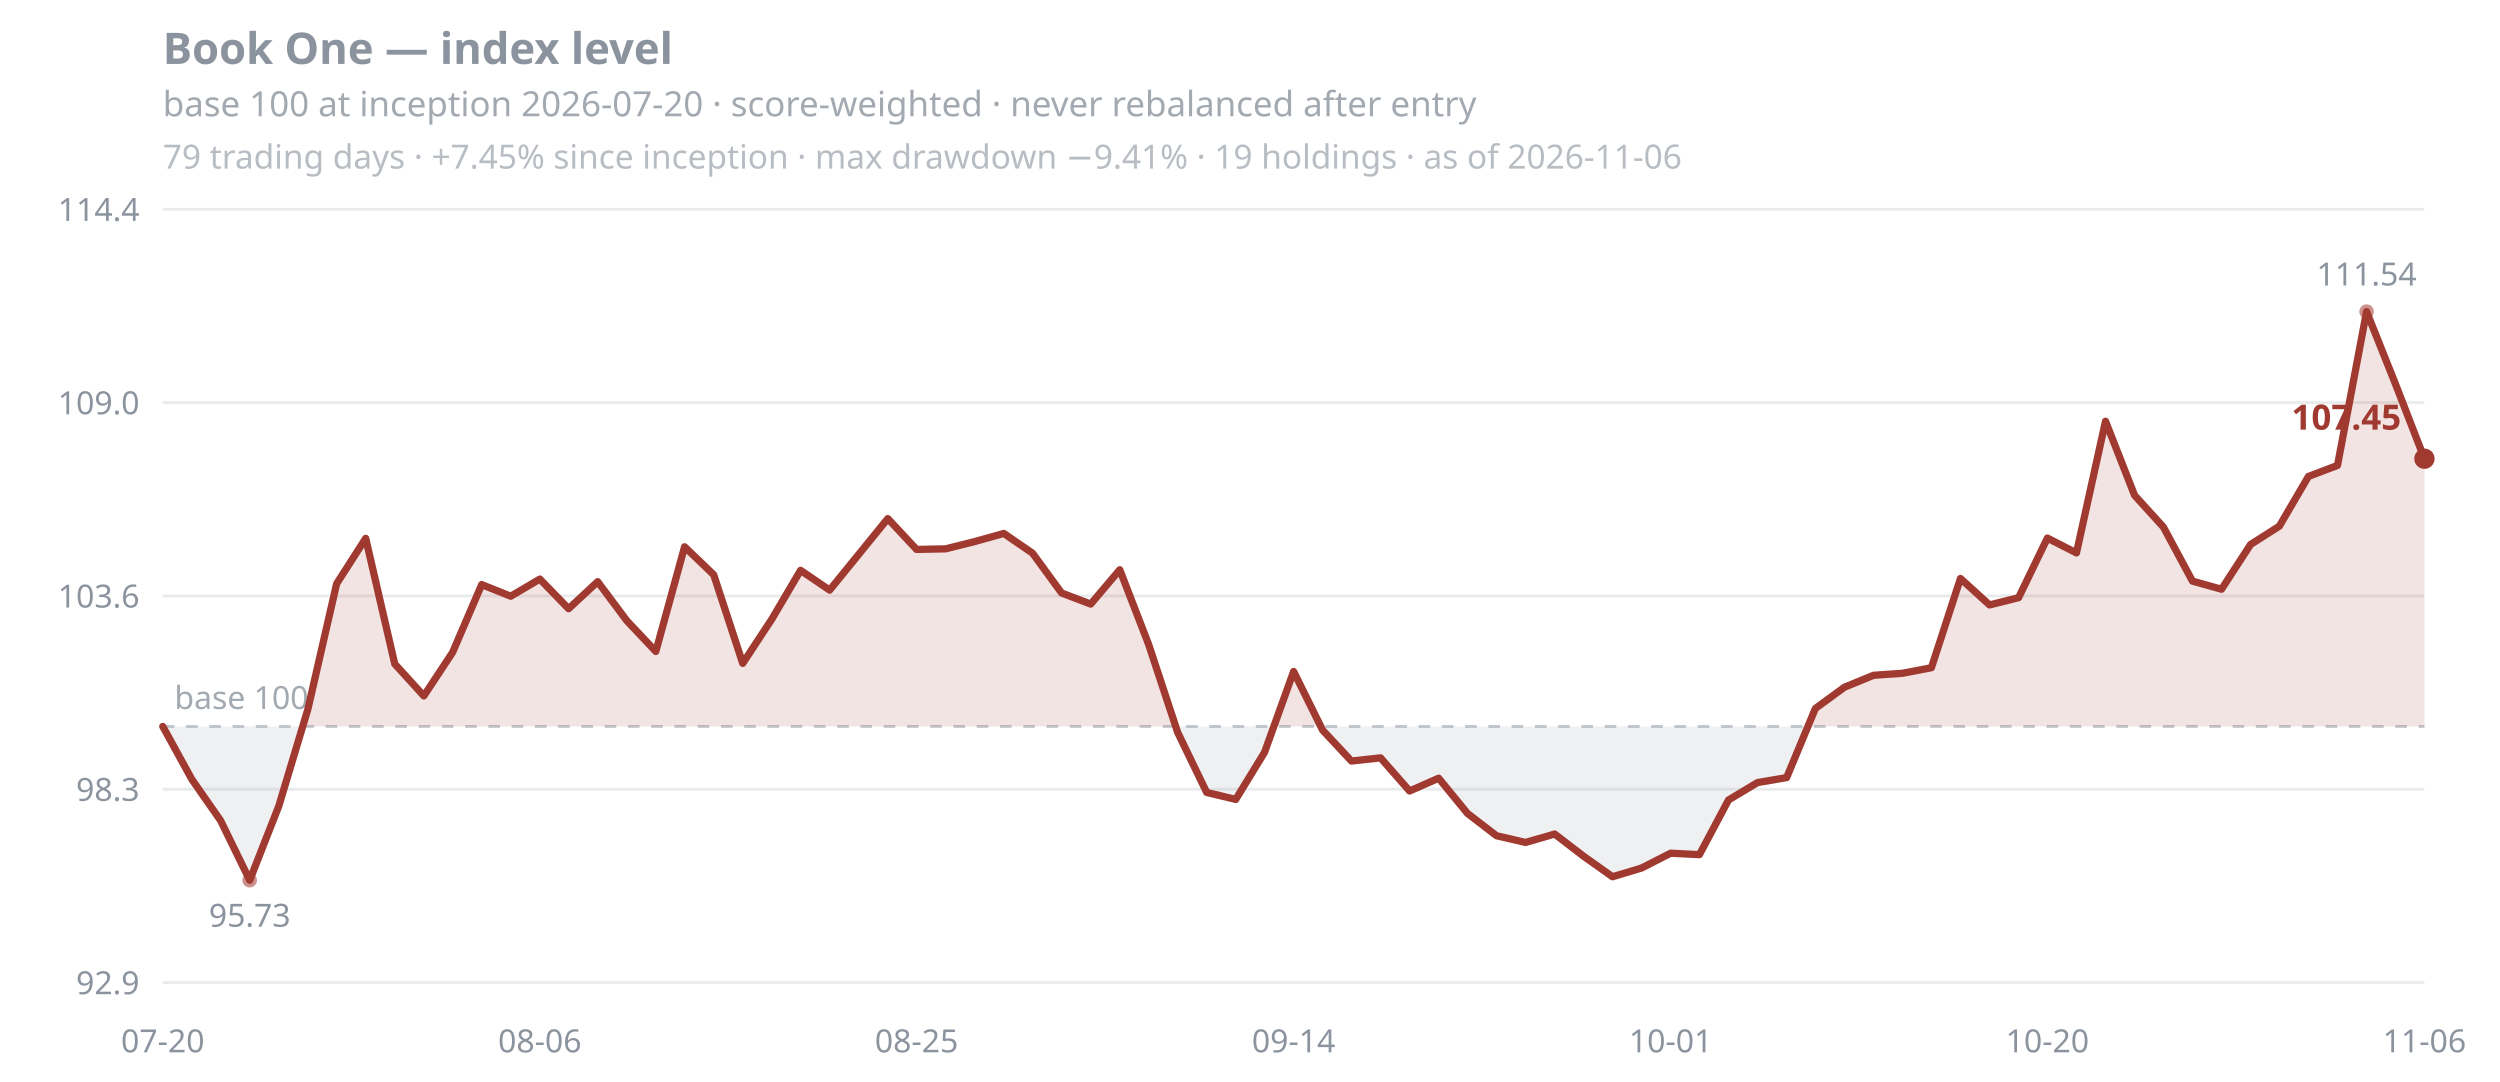
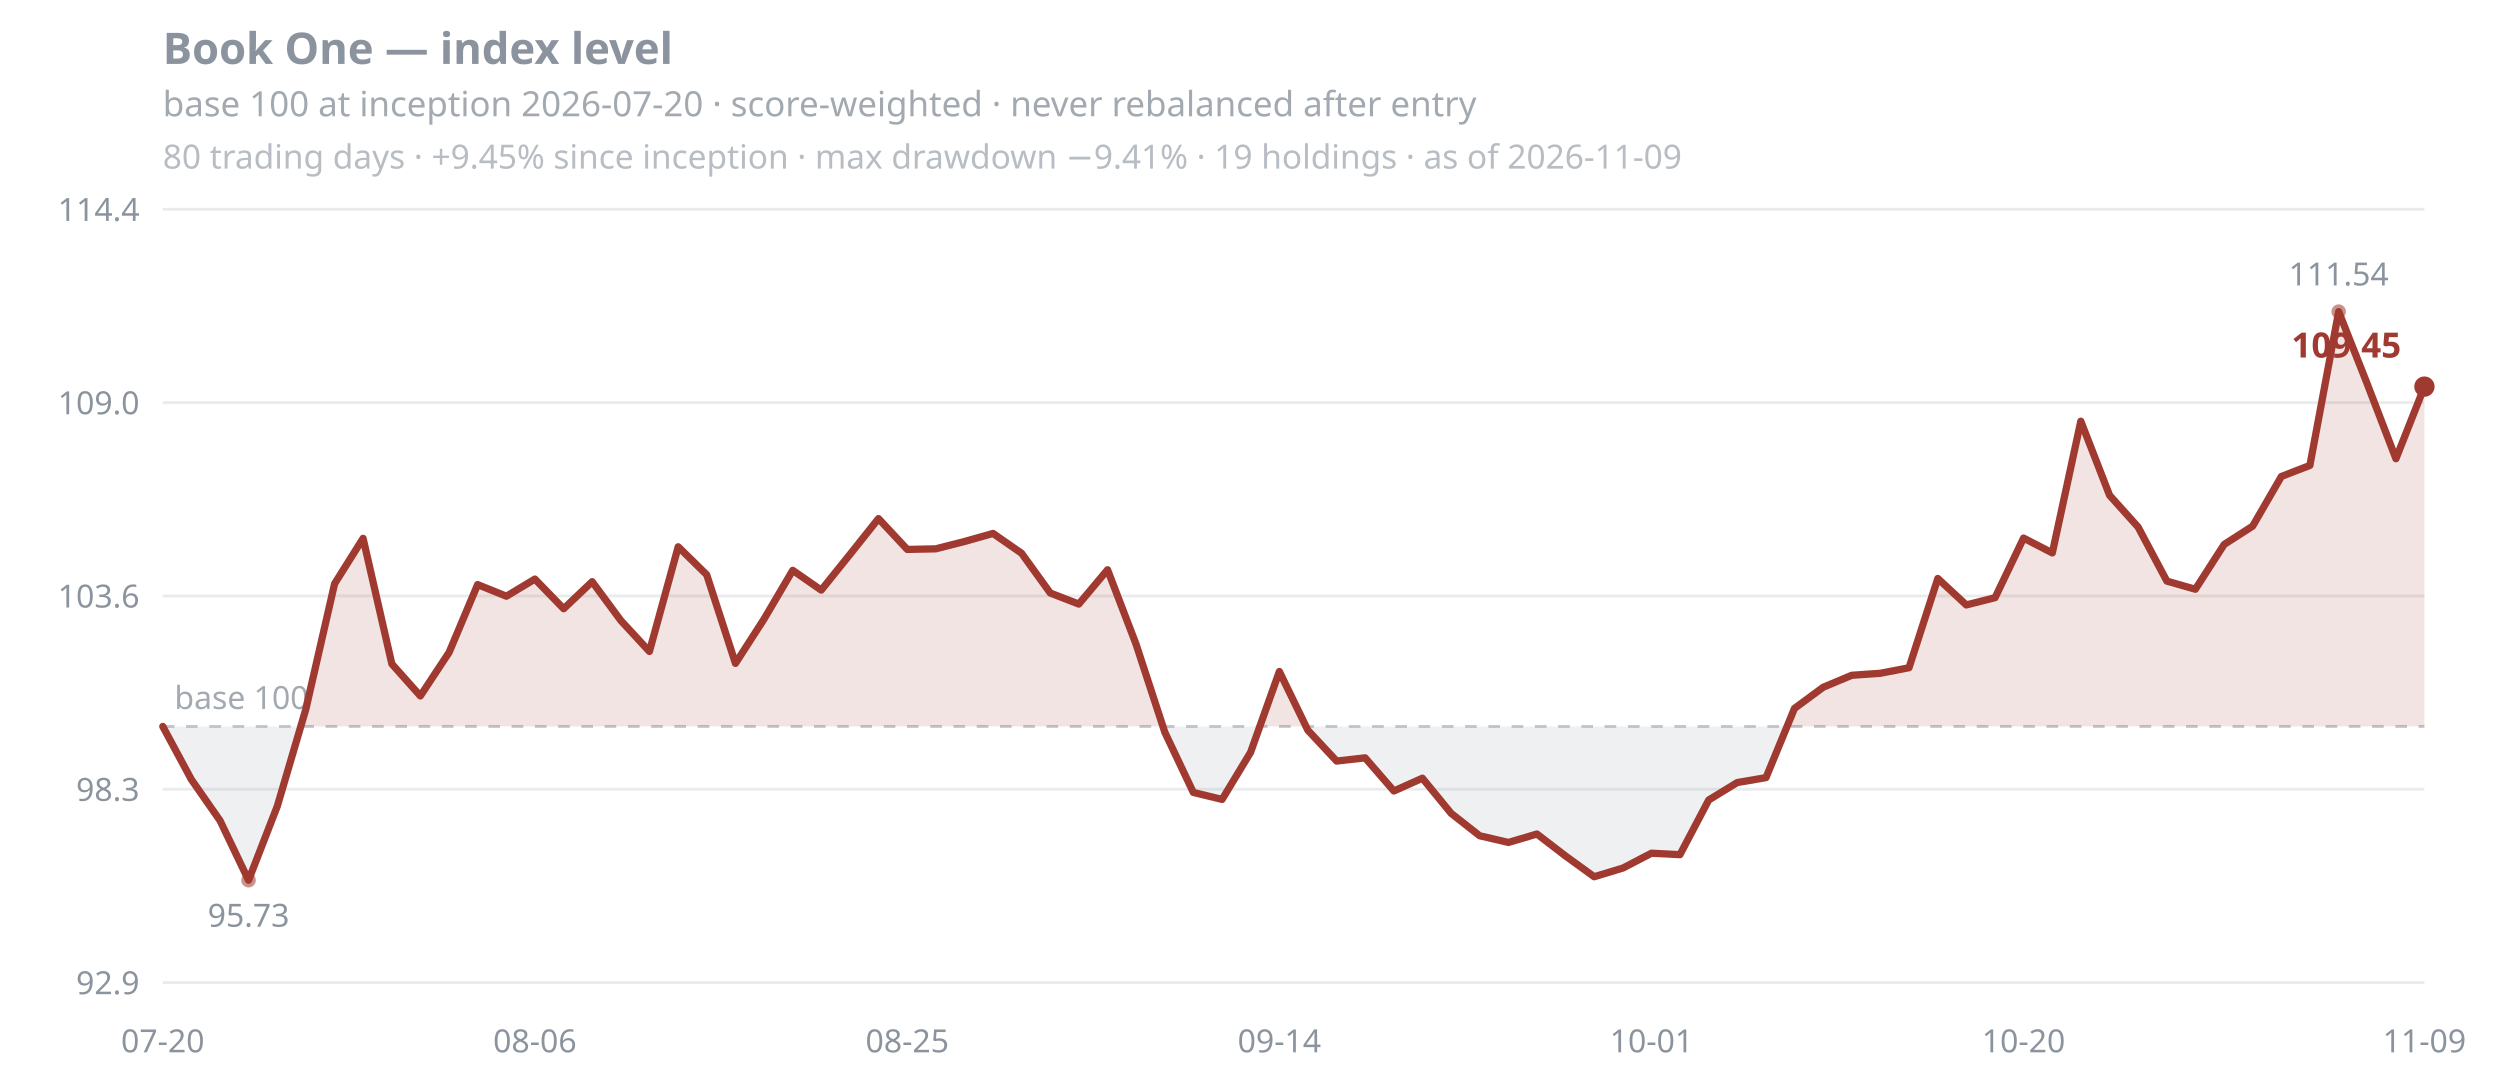
<svg xmlns="http://www.w3.org/2000/svg" viewBox="0 0 860 372" font-family="ui-sans-serif,system-ui,sans-serif">
  <text x="56" y="22" font-size="15" font-weight="600" fill="#8b949e">Book One — index level</text>
  <text x="56" y="40" font-size="12" fill="#8b949e" opacity="0.8">base 100 at inception 2026-07-20 · score-weighted · never rebalanced after entry</text>
-   <text x="56" y="58" font-size="11.5" fill="#8b949e" opacity="0.62">79 trading days · +7.45% since inception · max drawdown −9.41% · 19 holdings · as of 2026-11-06</text>
+   <text x="56" y="58" font-size="11.5" fill="#8b949e" opacity="0.62">80 trading days · +9.45% since inception · max drawdown −9.41% · 19 holdings · as of 2026-11-09</text>
  <line x1="56" y1="338.0" x2="834" y2="338.0" stroke="#8b949e" stroke-opacity="0.18" />
  <text x="48" y="342.0" font-size="11" fill="#8b949e" text-anchor="end">92.9</text>
  <line x1="56" y1="271.5" x2="834" y2="271.5" stroke="#8b949e" stroke-opacity="0.18" />
  <text x="48" y="275.5" font-size="11" fill="#8b949e" text-anchor="end">98.3</text>
  <line x1="56" y1="205.0" x2="834" y2="205.0" stroke="#8b949e" stroke-opacity="0.18" />
  <text x="48" y="209.0" font-size="11" fill="#8b949e" text-anchor="end">103.6</text>
  <line x1="56" y1="138.5" x2="834" y2="138.5" stroke="#8b949e" stroke-opacity="0.18" />
  <text x="48" y="142.5" font-size="11" fill="#8b949e" text-anchor="end">109.0</text>
  <line x1="56" y1="72.0" x2="834" y2="72.0" stroke="#8b949e" stroke-opacity="0.18" />
  <text x="48" y="76.0" font-size="11" fill="#8b949e" text-anchor="end">114.4</text>
  <line x1="56" y1="249.9" x2="834" y2="249.9" stroke="#8b949e" stroke-opacity="0.5" stroke-dasharray="4 4" />
  <text x="60" y="243.9" font-size="11" fill="#8b949e" text-anchor="start" opacity="0.8">base 100</text>
  <text x="56.0" y="362" font-size="11" fill="#8b949e" text-anchor="middle">07-20</text>
-   <text x="185.7" y="362" font-size="11" fill="#8b949e" text-anchor="middle">08-06</text>
-   <text x="315.3" y="362" font-size="11" fill="#8b949e" text-anchor="middle">08-25</text>
-   <text x="445.0" y="362" font-size="11" fill="#8b949e" text-anchor="middle">09-14</text>
-   <text x="574.7" y="362" font-size="11" fill="#8b949e" text-anchor="middle">10-01</text>
-   <text x="704.3" y="362" font-size="11" fill="#8b949e" text-anchor="middle">10-20</text>
-   <text x="834.0" y="362" font-size="11" fill="#8b949e" text-anchor="middle">11-06</text>
+   <text x="184.0" y="362" font-size="11" fill="#8b949e" text-anchor="middle">08-06</text>
+   <text x="312.1" y="362" font-size="11" fill="#8b949e" text-anchor="middle">08-25</text>
+   <text x="440.1" y="362" font-size="11" fill="#8b949e" text-anchor="middle">09-14</text>
+   <text x="568.1" y="362" font-size="11" fill="#8b949e" text-anchor="middle">10-01</text>
+   <text x="696.1" y="362" font-size="11" fill="#8b949e" text-anchor="middle">10-20</text>
+   <text x="834.0" y="362" font-size="11" fill="#8b949e" text-anchor="middle">11-09</text>
  <defs>
    <clipPath id="above">
      <rect x="56" y="72" width="778" height="177.9" />
    </clipPath>
    <clipPath id="below">
      <rect x="56" y="249.9" width="778" height="88.1" />
    </clipPath>
  </defs>
-   <polygon points="56.0,249.9 56.0,249.9 66.0,268.1 75.9,282.3 85.9,302.8 95.9,277.3 105.9,244.0 115.8,200.8 125.8,185.2 135.8,228.4 145.8,239.4 155.7,224.4 165.7,201.1 175.7,205.1 185.7,199.2 195.6,209.4 205.6,200.1 215.6,213.5 225.6,224.1 235.5,188.1 245.5,197.7 255.5,228.2 265.5,213.0 275.4,196.2 285.4,203.0 295.4,190.7 305.4,178.4 315.3,189.0 325.3,188.8 335.3,186.3 345.3,183.5 355.2,190.3 365.2,204.0 375.2,207.8 385.2,196.0 395.1,221.6 405.1,251.9 415.1,272.6 425.1,275.0 435.0,258.8 445.0,231.0 455.0,251.2 464.9,261.8 474.9,260.7 484.9,272.1 494.9,267.7 504.8,279.8 514.8,287.5 524.8,289.8 534.8,286.9 544.7,294.5 554.7,301.6 564.7,298.6 574.7,293.5 584.6,294.0 594.6,275.2 604.6,269.2 614.6,267.5 624.5,243.7 634.5,236.4 644.5,232.3 654.5,231.6 664.4,229.7 674.4,199.0 684.4,208.1 694.4,205.6 704.3,185.1 714.3,190.2 724.3,144.9 734.3,170.4 744.2,181.3 754.2,199.9 764.2,202.7 774.2,187.3 784.1,181.0 794.1,163.9 804.1,160.1 814.1,107.2 824.0,132.0 834.0,157.8 834.0,249.9" fill="#a0392f" fill-opacity="0.14" clip-path="url(#above)" />
-   <polygon points="56.0,249.9 56.0,249.9 66.0,268.1 75.9,282.3 85.9,302.8 95.9,277.3 105.9,244.0 115.8,200.8 125.8,185.2 135.8,228.4 145.8,239.4 155.7,224.4 165.7,201.1 175.7,205.1 185.7,199.2 195.6,209.4 205.6,200.1 215.6,213.5 225.6,224.1 235.5,188.1 245.5,197.7 255.5,228.2 265.5,213.0 275.4,196.2 285.4,203.0 295.4,190.7 305.4,178.4 315.3,189.0 325.3,188.8 335.3,186.3 345.3,183.5 355.2,190.3 365.2,204.0 375.2,207.8 385.2,196.0 395.1,221.6 405.1,251.9 415.1,272.6 425.1,275.0 435.0,258.8 445.0,231.0 455.0,251.2 464.9,261.8 474.9,260.7 484.9,272.1 494.9,267.7 504.8,279.8 514.8,287.5 524.8,289.8 534.8,286.9 544.7,294.5 554.7,301.6 564.7,298.6 574.7,293.5 584.6,294.0 594.6,275.2 604.6,269.2 614.6,267.5 624.5,243.7 634.5,236.4 644.5,232.3 654.5,231.6 664.4,229.7 674.4,199.0 684.4,208.1 694.4,205.6 704.3,185.1 714.3,190.2 724.3,144.9 734.3,170.4 744.2,181.3 754.2,199.9 764.2,202.7 774.2,187.3 784.1,181.0 794.1,163.9 804.1,160.1 814.1,107.2 824.0,132.0 834.0,157.8 834.0,249.9" fill="#8b949e" fill-opacity="0.14" clip-path="url(#below)" />
-   <polyline points="56.0,249.9 66.0,268.1 75.9,282.3 85.9,302.8 95.9,277.3 105.9,244.0 115.8,200.8 125.8,185.2 135.8,228.4 145.8,239.4 155.7,224.4 165.7,201.1 175.7,205.1 185.7,199.2 195.6,209.4 205.6,200.1 215.6,213.5 225.6,224.1 235.5,188.1 245.5,197.7 255.5,228.2 265.5,213.0 275.4,196.2 285.4,203.0 295.4,190.7 305.4,178.4 315.3,189.0 325.3,188.8 335.3,186.3 345.3,183.5 355.2,190.3 365.2,204.0 375.2,207.8 385.2,196.0 395.1,221.6 405.1,251.9 415.1,272.6 425.1,275.0 435.0,258.8 445.0,231.0 455.0,251.2 464.9,261.8 474.9,260.7 484.9,272.1 494.9,267.7 504.8,279.8 514.8,287.5 524.8,289.8 534.8,286.9 544.7,294.5 554.7,301.6 564.7,298.6 574.7,293.5 584.6,294.0 594.6,275.2 604.6,269.2 614.6,267.5 624.5,243.7 634.5,236.4 644.5,232.3 654.5,231.6 664.4,229.7 674.4,199.0 684.4,208.1 694.4,205.6 704.3,185.1 714.3,190.2 724.3,144.9 734.3,170.4 744.2,181.3 754.2,199.9 764.2,202.7 774.2,187.3 784.1,181.0 794.1,163.9 804.1,160.1 814.1,107.2 824.0,132.0 834.0,157.8" fill="none" stroke="#a0392f" stroke-width="2.5" stroke-linejoin="round" stroke-linecap="round" />
-   <circle cx="85.9" cy="302.8" r="2.5" fill="#a0392f" fill-opacity="0.55" />
-   <text x="85.9" y="318.8" font-size="11" fill="#8b949e" text-anchor="middle">95.73</text>
-   <circle cx="814.1" cy="107.2" r="2.5" fill="#a0392f" fill-opacity="0.55" />
-   <text x="814.1" y="98.2" font-size="11" fill="#8b949e" text-anchor="middle">111.54</text>
-   <circle cx="834.0" cy="157.8" r="3.5" fill="#a0392f" />
-   <text x="826.0" y="147.8" font-size="12" font-weight="600" fill="#a0392f" text-anchor="end">107.45</text>
+   <polygon points="56.0,249.9 56.0,249.9 65.8,268.1 75.7,282.3 85.5,302.8 95.4,277.3 105.2,244.0 115.1,200.8 124.9,185.2 134.8,228.4 144.6,239.4 154.5,224.4 164.3,201.1 174.2,205.1 184.0,199.2 193.9,209.4 203.7,200.1 213.6,213.5 223.4,224.1 233.3,188.1 243.1,197.7 253.0,228.2 262.8,213.0 272.7,196.2 282.5,203.0 292.4,190.7 302.2,178.4 312.1,189.0 321.9,188.8 331.7,186.3 341.6,183.5 351.4,190.3 361.3,204.0 371.1,207.8 381.0,196.0 390.8,221.6 400.7,251.9 410.5,272.6 420.4,275.0 430.2,258.8 440.1,231.0 449.9,251.2 459.8,261.8 469.6,260.7 479.5,272.1 489.3,267.7 499.2,279.8 509.0,287.5 518.9,289.8 528.7,286.9 538.6,294.5 548.4,301.6 558.3,298.6 568.1,293.5 577.9,294.0 587.8,275.2 597.6,269.2 607.5,267.5 617.3,243.7 627.2,236.4 637.0,232.3 646.9,231.6 656.7,229.7 666.6,199.0 676.4,208.1 686.3,205.6 696.1,185.1 706.0,190.2 715.8,144.9 725.7,170.4 735.5,181.3 745.4,199.9 755.2,202.7 765.1,187.3 774.9,181.0 784.8,163.9 794.6,160.1 804.5,107.2 814.3,132.0 824.2,157.8 834.0,133.0 834.0,249.9" fill="#a0392f" fill-opacity="0.14" clip-path="url(#above)" />
+   <polygon points="56.0,249.9 56.0,249.9 65.8,268.1 75.7,282.3 85.5,302.8 95.4,277.3 105.2,244.0 115.1,200.8 124.9,185.2 134.8,228.4 144.6,239.4 154.5,224.4 164.3,201.1 174.2,205.1 184.0,199.2 193.9,209.4 203.7,200.1 213.6,213.5 223.4,224.1 233.3,188.1 243.1,197.7 253.0,228.2 262.8,213.0 272.7,196.2 282.5,203.0 292.4,190.7 302.2,178.4 312.1,189.0 321.9,188.8 331.7,186.3 341.6,183.5 351.4,190.3 361.3,204.0 371.1,207.8 381.0,196.0 390.8,221.6 400.7,251.9 410.5,272.6 420.4,275.0 430.2,258.8 440.1,231.0 449.9,251.2 459.8,261.8 469.6,260.7 479.5,272.1 489.3,267.7 499.2,279.8 509.0,287.5 518.9,289.8 528.7,286.9 538.6,294.5 548.4,301.6 558.3,298.6 568.1,293.5 577.9,294.0 587.8,275.2 597.6,269.2 607.5,267.5 617.3,243.7 627.2,236.4 637.0,232.3 646.9,231.6 656.7,229.7 666.6,199.0 676.4,208.1 686.3,205.6 696.1,185.1 706.0,190.2 715.8,144.9 725.7,170.4 735.5,181.3 745.4,199.9 755.2,202.7 765.1,187.3 774.9,181.0 784.8,163.9 794.6,160.1 804.5,107.2 814.3,132.0 824.2,157.8 834.0,133.0 834.0,249.9" fill="#8b949e" fill-opacity="0.14" clip-path="url(#below)" />
+   <polyline points="56.0,249.9 65.8,268.1 75.7,282.3 85.5,302.8 95.4,277.3 105.2,244.0 115.1,200.8 124.9,185.2 134.8,228.4 144.6,239.4 154.5,224.4 164.3,201.1 174.2,205.1 184.0,199.2 193.9,209.4 203.7,200.1 213.6,213.5 223.4,224.1 233.3,188.1 243.1,197.7 253.0,228.2 262.8,213.0 272.7,196.2 282.5,203.0 292.4,190.7 302.2,178.4 312.1,189.0 321.9,188.8 331.7,186.3 341.6,183.5 351.4,190.3 361.3,204.0 371.1,207.8 381.0,196.0 390.8,221.6 400.7,251.9 410.5,272.6 420.4,275.0 430.2,258.8 440.1,231.0 449.9,251.2 459.8,261.8 469.6,260.7 479.5,272.1 489.3,267.7 499.2,279.8 509.0,287.5 518.9,289.8 528.7,286.9 538.6,294.5 548.4,301.6 558.3,298.6 568.1,293.5 577.9,294.0 587.8,275.2 597.6,269.2 607.5,267.5 617.3,243.7 627.2,236.4 637.0,232.3 646.9,231.6 656.7,229.7 666.6,199.0 676.4,208.1 686.3,205.6 696.1,185.1 706.0,190.2 715.8,144.9 725.7,170.4 735.5,181.3 745.4,199.9 755.2,202.7 765.1,187.3 774.9,181.0 784.8,163.9 794.6,160.1 804.5,107.2 814.3,132.0 824.2,157.8 834.0,133.0" fill="none" stroke="#a0392f" stroke-width="2.5" stroke-linejoin="round" stroke-linecap="round" />
+   <circle cx="85.5" cy="302.8" r="2.5" fill="#a0392f" fill-opacity="0.55" />
+   <text x="85.5" y="318.8" font-size="11" fill="#8b949e" text-anchor="middle">95.73</text>
+   <circle cx="804.5" cy="107.2" r="2.5" fill="#a0392f" fill-opacity="0.55" />
+   <text x="804.5" y="98.2" font-size="11" fill="#8b949e" text-anchor="middle">111.54</text>
+   <circle cx="834.0" cy="133.0" r="3.5" fill="#a0392f" />
+   <text x="826.0" y="123.0" font-size="12" font-weight="600" fill="#a0392f" text-anchor="end">109.45</text>
</svg>
